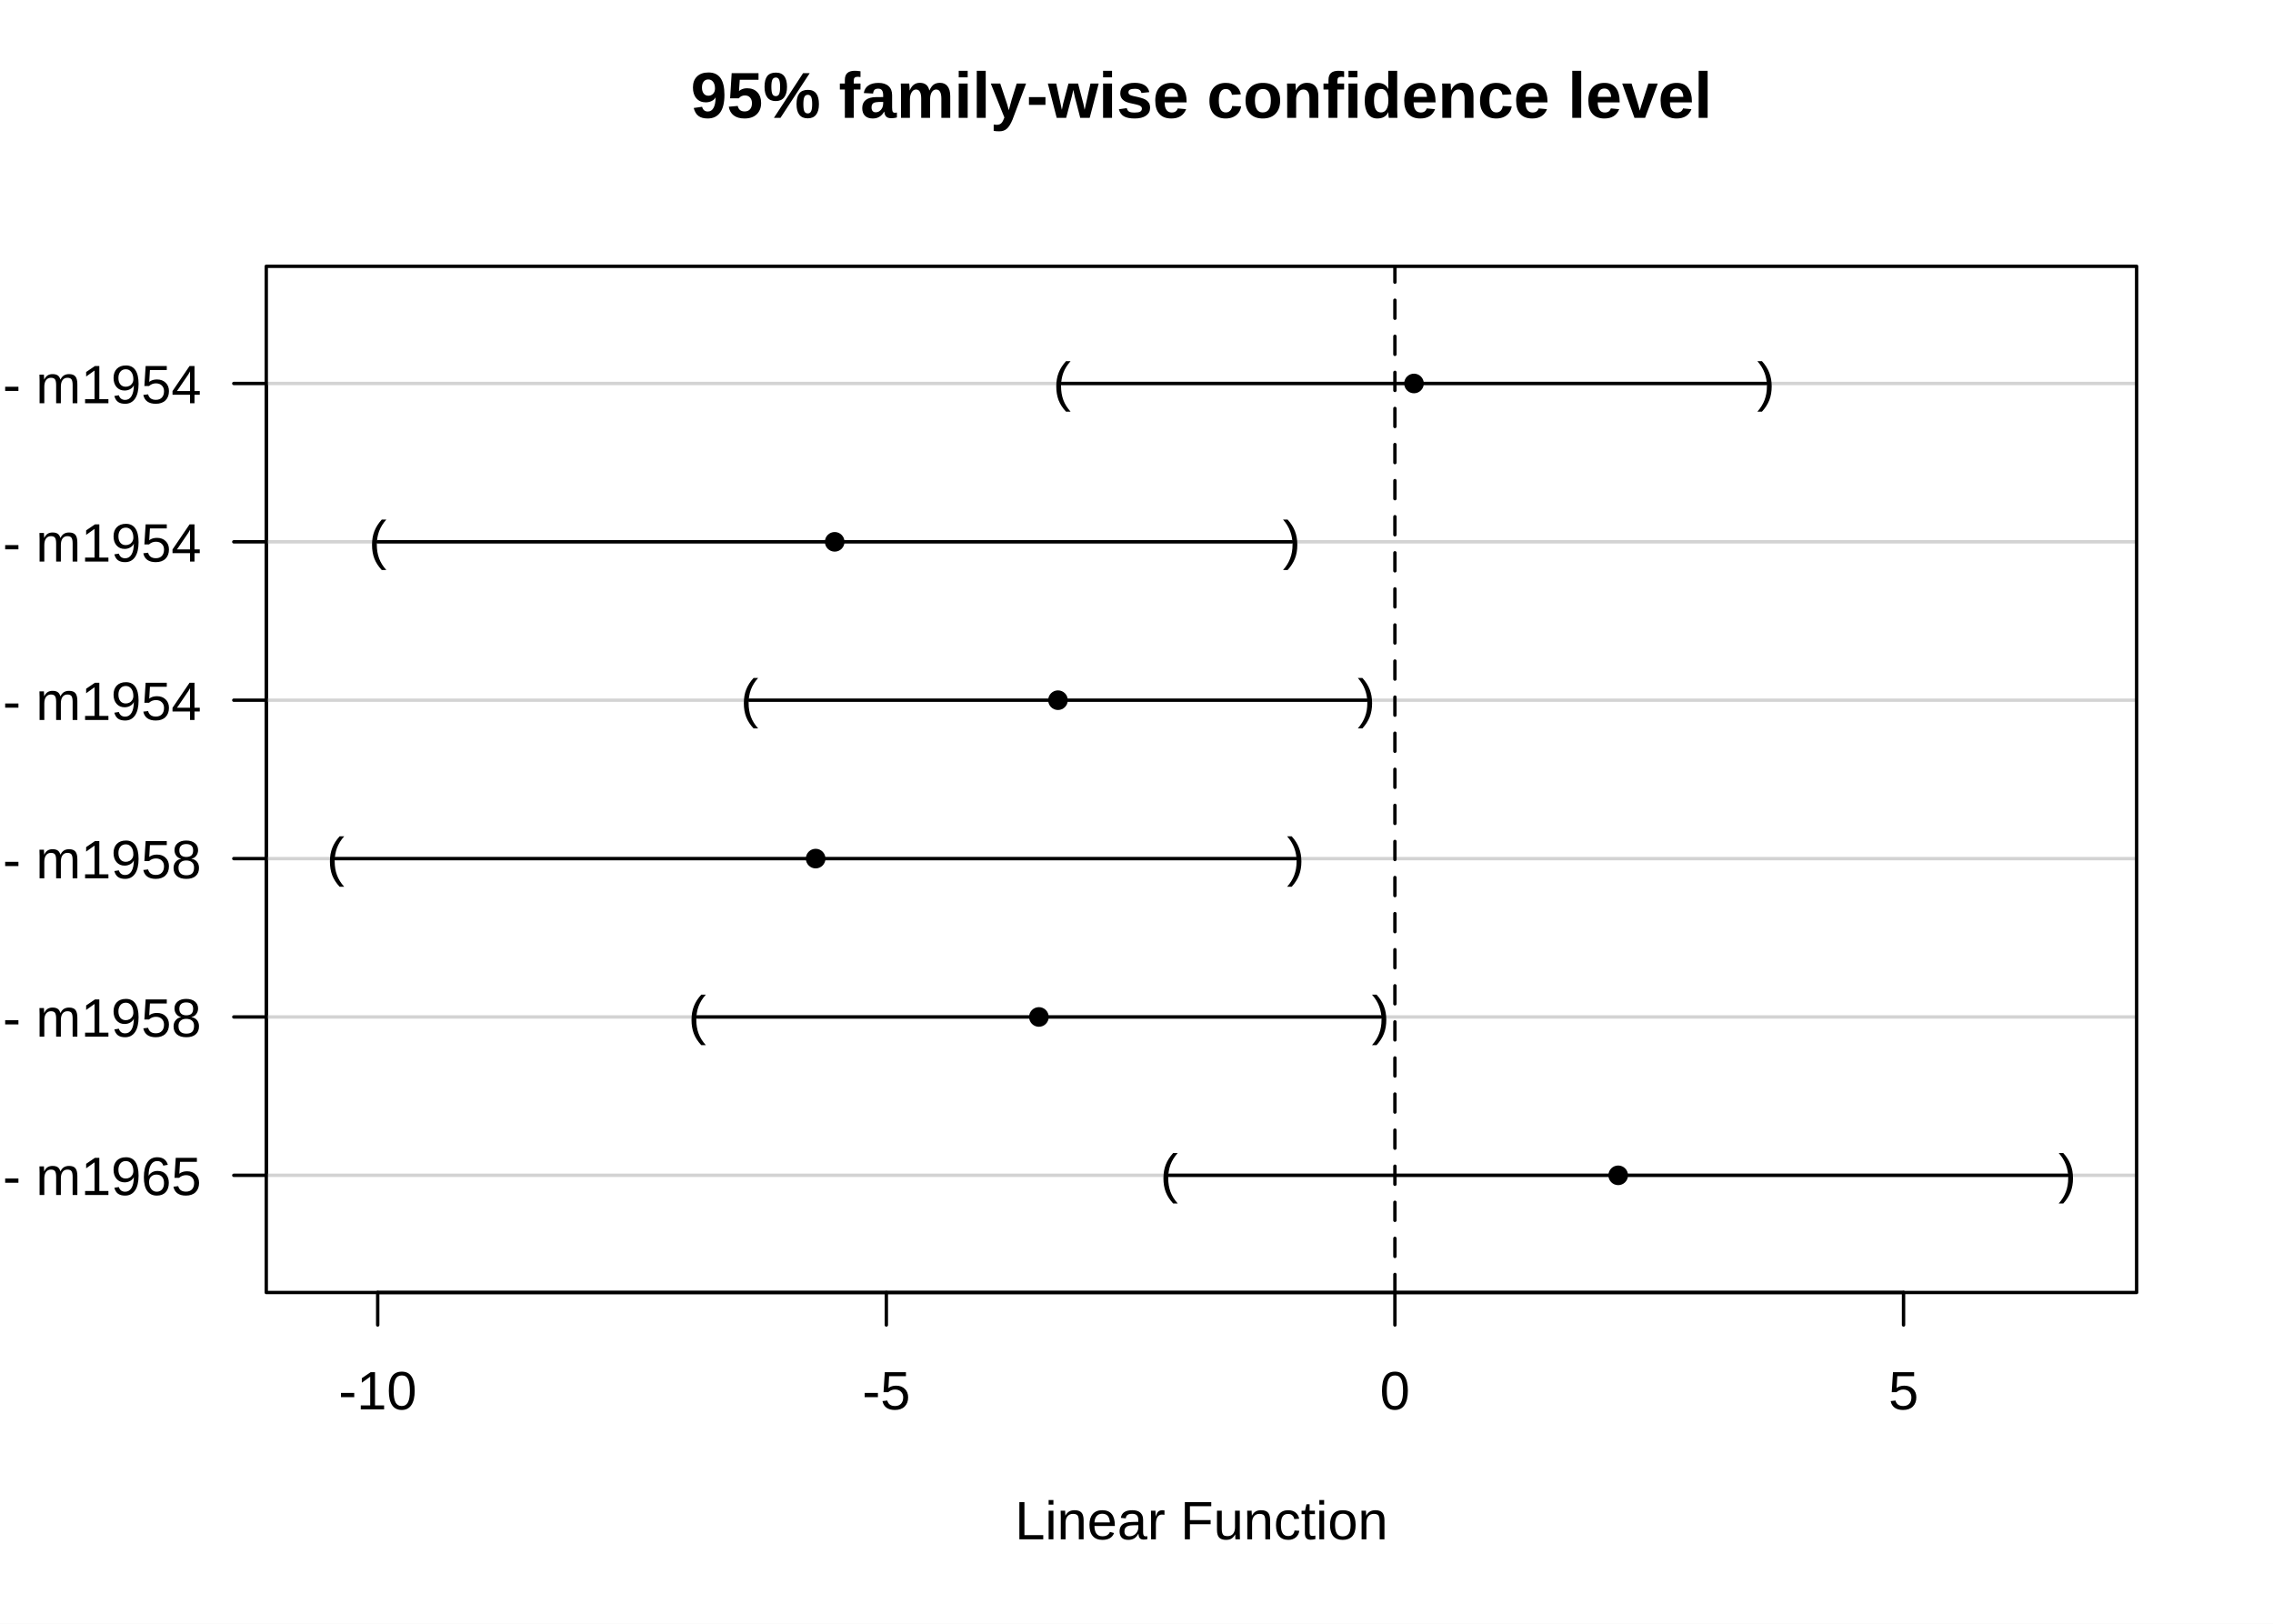
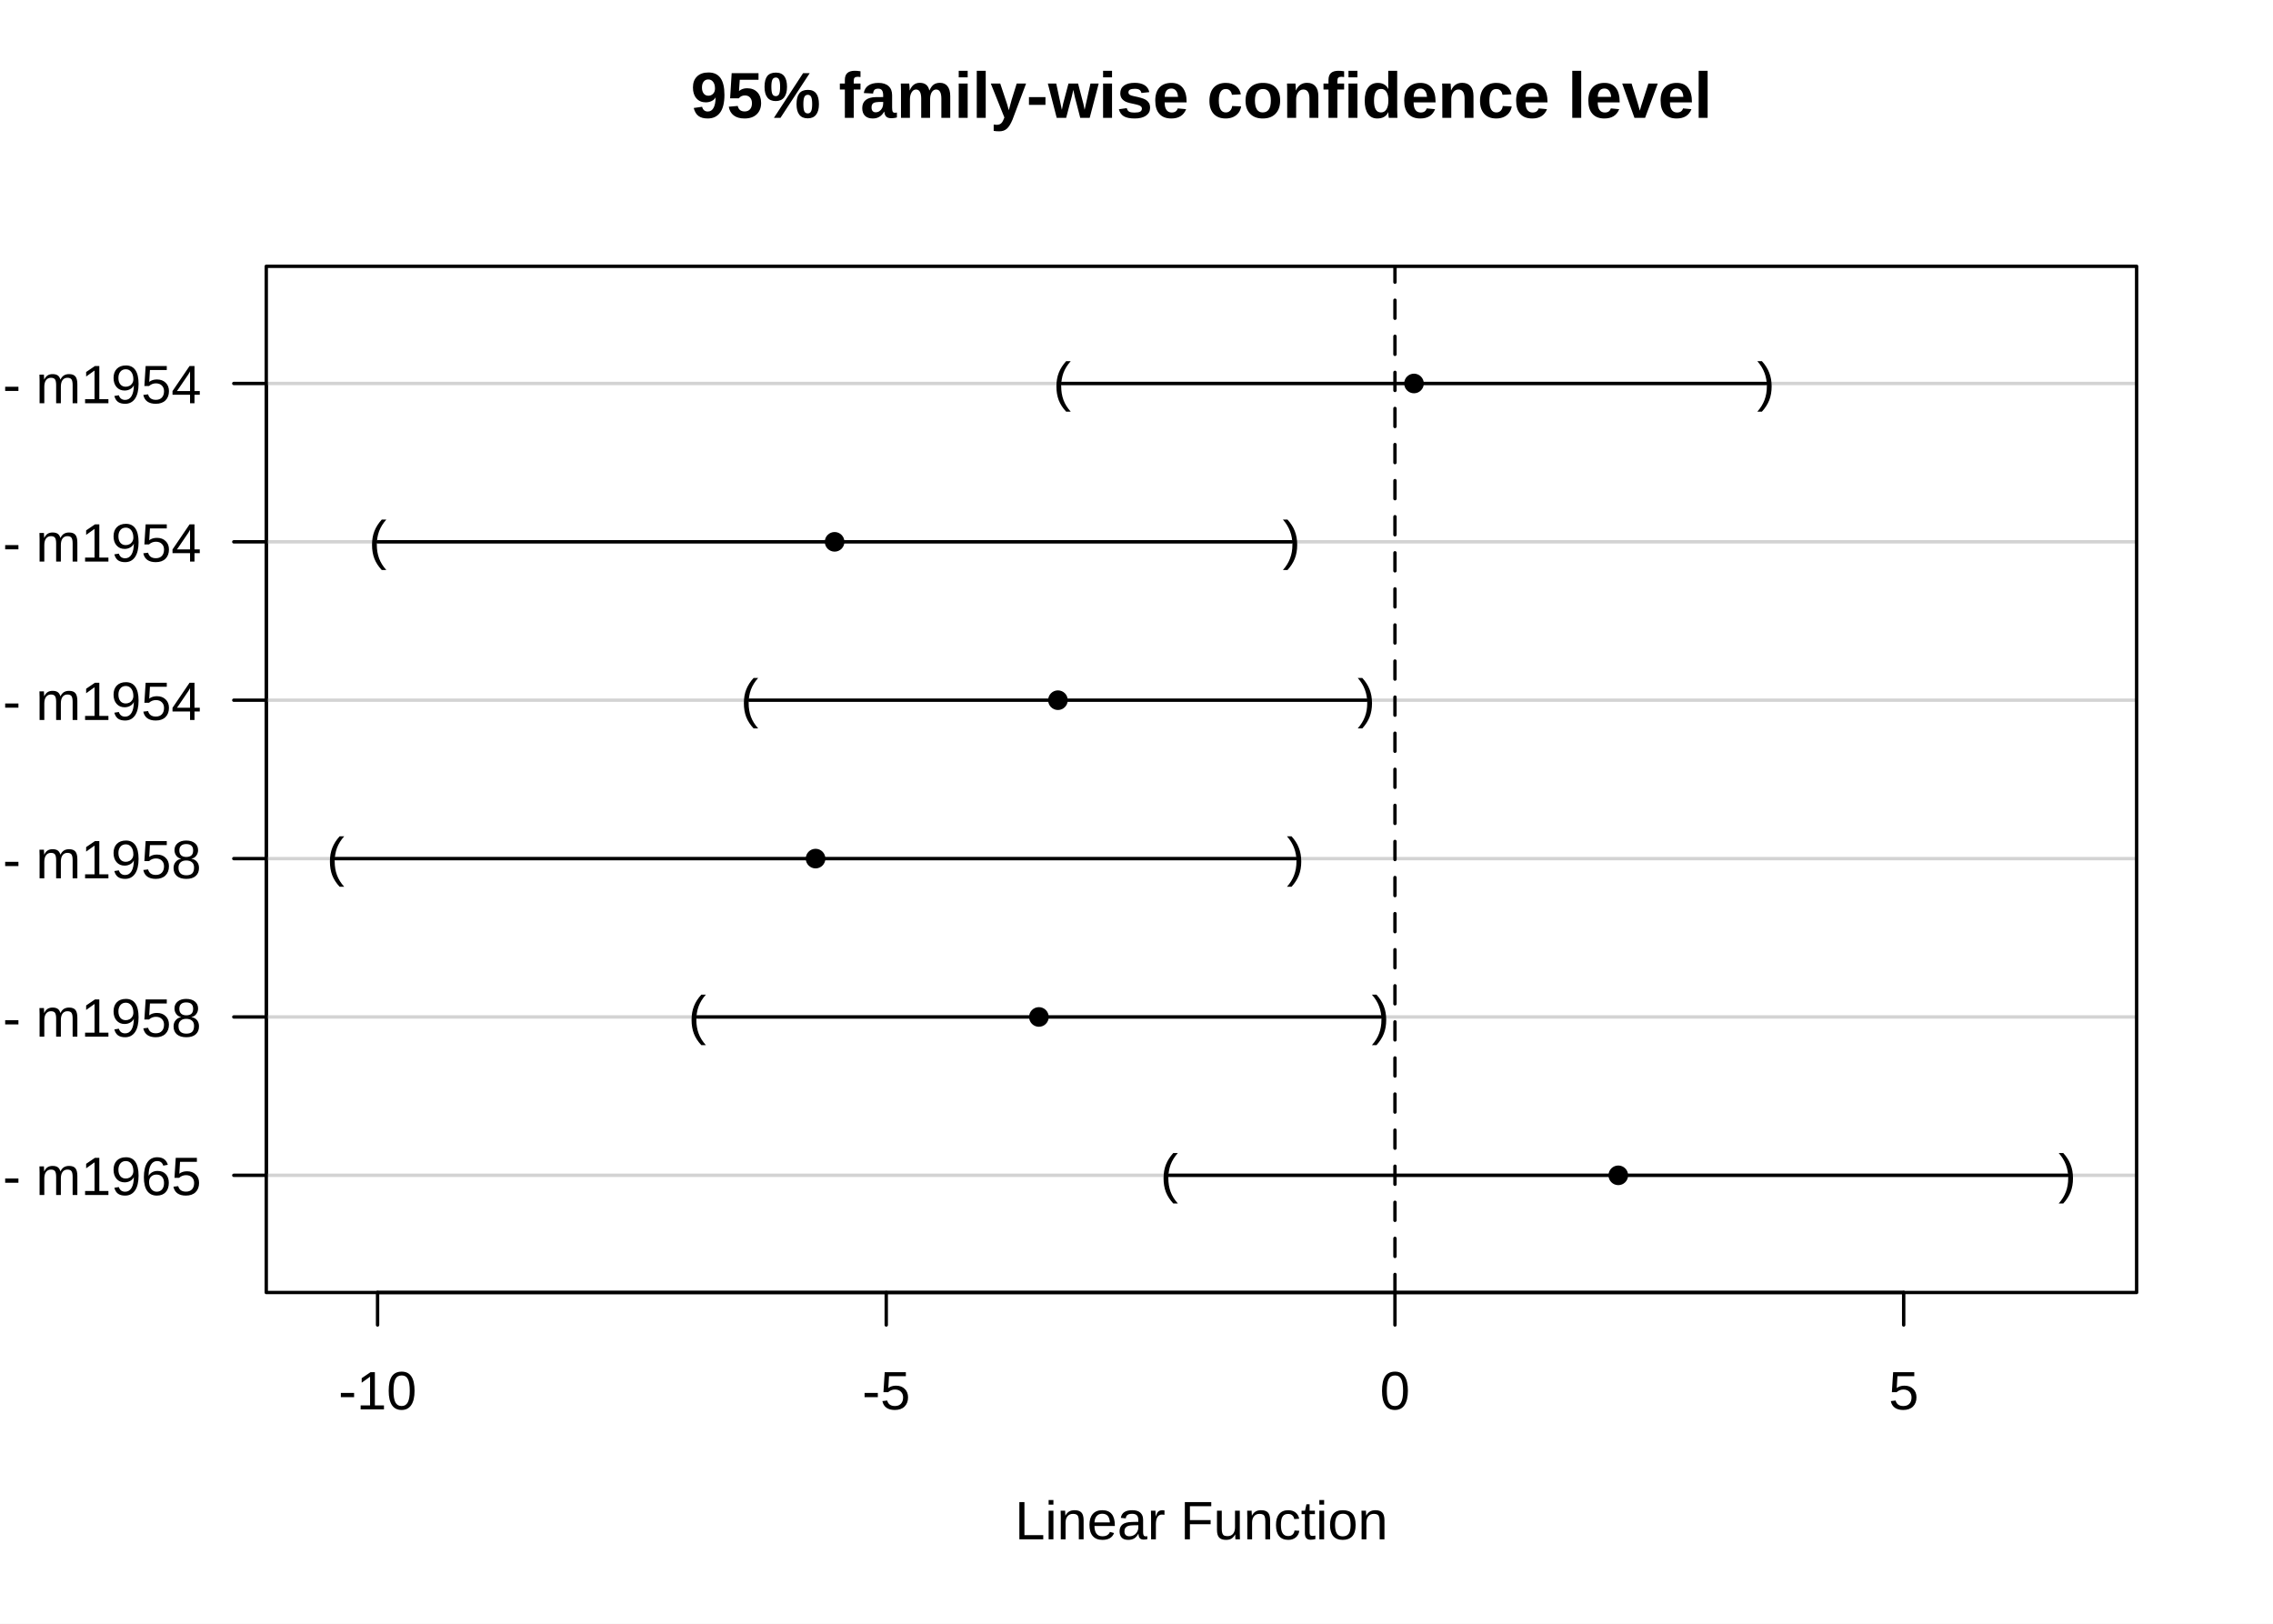
<svg xmlns="http://www.w3.org/2000/svg" class="svglite" width="504.00pt" height="360.00pt" viewBox="0 0 504.00 360.00">
  <defs>
    <style type="text/css">
    .svglite line, .svglite polyline, .svglite polygon, .svglite path, .svglite rect, .svglite circle {
      fill: none;
      stroke: #000000;
      stroke-linecap: round;
      stroke-linejoin: round;
      stroke-miterlimit: 10.00;
    }
  </style>
  </defs>
  <rect width="100%" height="100%" style="stroke: none; fill: #FFFFFF;" />
  <defs>
    <clipPath id="cpMC4wMHw1MDQuMDB8MC4wMHwzNjAuMDA=">
      <rect x="0.00" y="0.00" width="504.00" height="360.00" />
    </clipPath>
  </defs>
  <g clip-path="url(#cpMC4wMHw1MDQuMDB8MC4wMHwzNjAuMDA=)">
-     <line x1="83.75" y1="286.56" x2="422.08" y2="286.56" style="stroke-width: 0.75;" />
-     <line x1="83.75" y1="286.56" x2="83.75" y2="293.76" style="stroke-width: 0.75;" />
-     <line x1="196.53" y1="286.56" x2="196.53" y2="293.76" style="stroke-width: 0.75;" />
-     <line x1="309.30" y1="286.56" x2="309.30" y2="293.76" style="stroke-width: 0.75;" />
-     <line x1="422.08" y1="286.56" x2="422.08" y2="293.76" style="stroke-width: 0.75;" />
-     <text x="83.75" y="312.48" text-anchor="middle" style="font-size: 12.00px; font-family: Liberation Sans;" textLength="19.61px" lengthAdjust="spacingAndGlyphs">-10</text>
-     <text x="196.53" y="312.48" text-anchor="middle" style="font-size: 12.00px; font-family: Liberation Sans;" textLength="11.97px" lengthAdjust="spacingAndGlyphs">-5</text>
-     <text x="309.30" y="312.48" text-anchor="middle" style="font-size: 12.00px; font-family: Liberation Sans;" textLength="7.64px" lengthAdjust="spacingAndGlyphs">0</text>
-     <text x="422.08" y="312.48" text-anchor="middle" style="font-size: 12.00px; font-family: Liberation Sans;" textLength="7.64px" lengthAdjust="spacingAndGlyphs">5</text>
+     <line x1="83.72" y1="286.56" x2="422.11" y2="286.56" style="stroke-width: 0.75;" />
+     <line x1="83.72" y1="286.56" x2="83.72" y2="293.76" style="stroke-width: 0.75;" />
+     <line x1="196.51" y1="286.56" x2="196.51" y2="293.76" style="stroke-width: 0.75;" />
+     <line x1="309.31" y1="286.56" x2="309.31" y2="293.76" style="stroke-width: 0.75;" />
+     <line x1="422.11" y1="286.56" x2="422.11" y2="293.76" style="stroke-width: 0.75;" />
+     <text x="83.72" y="312.48" text-anchor="middle" style="font-size: 12.00px; font-family: Liberation Sans;" textLength="19.61px" lengthAdjust="spacingAndGlyphs">-10</text>
+     <text x="196.51" y="312.48" text-anchor="middle" style="font-size: 12.00px; font-family: Liberation Sans;" textLength="11.97px" lengthAdjust="spacingAndGlyphs">-5</text>
+     <text x="309.31" y="312.48" text-anchor="middle" style="font-size: 12.00px; font-family: Liberation Sans;" textLength="7.64px" lengthAdjust="spacingAndGlyphs">0</text>
+     <text x="422.11" y="312.48" text-anchor="middle" style="font-size: 12.00px; font-family: Liberation Sans;" textLength="7.64px" lengthAdjust="spacingAndGlyphs">5</text>
    <line x1="59.04" y1="260.58" x2="59.04" y2="85.02" style="stroke-width: 0.75;" />
    <line x1="59.04" y1="260.58" x2="51.84" y2="260.58" style="stroke-width: 0.75;" />
    <line x1="59.04" y1="225.47" x2="51.84" y2="225.47" style="stroke-width: 0.75;" />
    <line x1="59.04" y1="190.36" x2="51.84" y2="190.36" style="stroke-width: 0.75;" />
    <line x1="59.04" y1="155.24" x2="51.84" y2="155.24" style="stroke-width: 0.75;" />
    <line x1="59.04" y1="120.13" x2="51.84" y2="120.13" style="stroke-width: 0.75;" />
    <line x1="59.04" y1="85.02" x2="51.84" y2="85.02" style="stroke-width: 0.75;" />
    <text x="44.64" y="264.95" text-anchor="end" style="font-size: 12.00px; font-family: Liberation Sans;" textLength="96.47px" lengthAdjust="spacingAndGlyphs">m1966 - m1965</text>
    <text x="44.64" y="229.84" text-anchor="end" style="font-size: 12.00px; font-family: Liberation Sans;" textLength="96.47px" lengthAdjust="spacingAndGlyphs">m1966 - m1958</text>
    <text x="44.64" y="194.73" text-anchor="end" style="font-size: 12.00px; font-family: Liberation Sans;" textLength="96.47px" lengthAdjust="spacingAndGlyphs">m1965 - m1958</text>
    <text x="44.64" y="159.62" text-anchor="end" style="font-size: 12.00px; font-family: Liberation Sans;" textLength="96.47px" lengthAdjust="spacingAndGlyphs">m1966 - m1954</text>
    <text x="44.64" y="124.51" text-anchor="end" style="font-size: 12.00px; font-family: Liberation Sans;" textLength="96.47px" lengthAdjust="spacingAndGlyphs">m1965 - m1954</text>
    <text x="44.64" y="89.40" text-anchor="end" style="font-size: 12.00px; font-family: Liberation Sans;" textLength="96.47px" lengthAdjust="spacingAndGlyphs">m1958 - m1954</text>
  </g>
  <defs>
    <clipPath id="cpNTkuMDR8NDczLjc2fDU5LjA0fDI4Ni41Ng==">
      <rect x="59.04" y="59.04" width="414.72" height="227.52" />
    </clipPath>
  </defs>
  <g clip-path="url(#cpNTkuMDR8NDczLjc2fDU5LjA0fDI4Ni41Ng==)">
    <line x1="59.04" y1="85.02" x2="473.76" y2="85.02" style="stroke-width: 0.75; stroke: #D3D3D3;" />
    <line x1="59.04" y1="120.13" x2="473.76" y2="120.13" style="stroke-width: 0.75; stroke: #D3D3D3;" />
    <line x1="59.04" y1="155.24" x2="473.76" y2="155.24" style="stroke-width: 0.75; stroke: #D3D3D3;" />
    <line x1="59.04" y1="190.36" x2="473.76" y2="190.36" style="stroke-width: 0.75; stroke: #D3D3D3;" />
    <line x1="59.04" y1="225.47" x2="473.76" y2="225.47" style="stroke-width: 0.75; stroke: #D3D3D3;" />
    <line x1="59.04" y1="260.58" x2="473.76" y2="260.58" style="stroke-width: 0.75; stroke: #D3D3D3;" />
-     <line x1="309.30" y1="286.56" x2="309.30" y2="59.04" style="stroke-width: 0.75; stroke-dasharray: 4.00,4.00;" />
-     <line x1="235.46" y1="85.02" x2="391.59" y2="85.02" style="stroke-width: 0.75;" />
-     <line x1="83.74" y1="120.13" x2="286.41" y2="120.13" style="stroke-width: 0.75;" />
-     <line x1="166.18" y1="155.24" x2="302.99" y2="155.24" style="stroke-width: 0.75;" />
-     <line x1="74.40" y1="190.36" x2="287.31" y2="190.36" style="stroke-width: 0.75;" />
-     <line x1="154.58" y1="225.47" x2="306.14" y2="225.47" style="stroke-width: 0.75;" />
-     <line x1="259.22" y1="260.58" x2="458.40" y2="260.58" style="stroke-width: 0.75;" />
-     <text x="235.46" y="88.78" text-anchor="middle" style="font-size: 12.00px; font-family: Liberation Sans;" textLength="4.68px" lengthAdjust="spacingAndGlyphs">(</text>
+     <line x1="309.31" y1="286.56" x2="309.31" y2="59.04" style="stroke-width: 0.75; stroke-dasharray: 4.00,4.00;" />
+     <line x1="235.49" y1="85.02" x2="391.58" y2="85.02" style="stroke-width: 0.75;" />
+     <line x1="83.74" y1="120.13" x2="286.38" y2="120.13" style="stroke-width: 0.75;" />
+     <line x1="166.19" y1="155.24" x2="302.97" y2="155.24" style="stroke-width: 0.75;" />
+     <line x1="74.40" y1="190.36" x2="287.28" y2="190.36" style="stroke-width: 0.75;" />
+     <line x1="154.59" y1="225.47" x2="306.12" y2="225.47" style="stroke-width: 0.75;" />
+     <line x1="259.25" y1="260.58" x2="458.40" y2="260.58" style="stroke-width: 0.75;" />
+     <text x="235.49" y="88.78" text-anchor="middle" style="font-size: 12.00px; font-family: Liberation Sans;" textLength="4.68px" lengthAdjust="spacingAndGlyphs">(</text>
    <text x="83.74" y="123.90" text-anchor="middle" style="font-size: 12.00px; font-family: Liberation Sans;" textLength="4.68px" lengthAdjust="spacingAndGlyphs">(</text>
-     <text x="166.18" y="159.01" text-anchor="middle" style="font-size: 12.00px; font-family: Liberation Sans;" textLength="4.68px" lengthAdjust="spacingAndGlyphs">(</text>
+     <text x="166.19" y="159.01" text-anchor="middle" style="font-size: 12.00px; font-family: Liberation Sans;" textLength="4.68px" lengthAdjust="spacingAndGlyphs">(</text>
    <text x="74.40" y="194.12" text-anchor="middle" style="font-size: 12.00px; font-family: Liberation Sans;" textLength="4.68px" lengthAdjust="spacingAndGlyphs">(</text>
-     <text x="154.58" y="229.23" text-anchor="middle" style="font-size: 12.00px; font-family: Liberation Sans;" textLength="4.68px" lengthAdjust="spacingAndGlyphs">(</text>
-     <text x="259.22" y="264.34" text-anchor="middle" style="font-size: 12.00px; font-family: Liberation Sans;" textLength="4.68px" lengthAdjust="spacingAndGlyphs">(</text>
-     <text x="391.59" y="88.78" text-anchor="middle" style="font-size: 12.00px; font-family: Liberation Sans;" textLength="4.68px" lengthAdjust="spacingAndGlyphs">)</text>
-     <text x="286.41" y="123.90" text-anchor="middle" style="font-size: 12.00px; font-family: Liberation Sans;" textLength="4.68px" lengthAdjust="spacingAndGlyphs">)</text>
-     <text x="302.99" y="159.01" text-anchor="middle" style="font-size: 12.00px; font-family: Liberation Sans;" textLength="4.68px" lengthAdjust="spacingAndGlyphs">)</text>
-     <text x="287.31" y="194.12" text-anchor="middle" style="font-size: 12.00px; font-family: Liberation Sans;" textLength="4.68px" lengthAdjust="spacingAndGlyphs">)</text>
-     <text x="306.14" y="229.23" text-anchor="middle" style="font-size: 12.00px; font-family: Liberation Sans;" textLength="4.68px" lengthAdjust="spacingAndGlyphs">)</text>
+     <text x="154.59" y="229.23" text-anchor="middle" style="font-size: 12.00px; font-family: Liberation Sans;" textLength="4.68px" lengthAdjust="spacingAndGlyphs">(</text>
+     <text x="259.25" y="264.34" text-anchor="middle" style="font-size: 12.00px; font-family: Liberation Sans;" textLength="4.68px" lengthAdjust="spacingAndGlyphs">(</text>
+     <text x="391.58" y="88.78" text-anchor="middle" style="font-size: 12.00px; font-family: Liberation Sans;" textLength="4.68px" lengthAdjust="spacingAndGlyphs">)</text>
+     <text x="286.38" y="123.90" text-anchor="middle" style="font-size: 12.00px; font-family: Liberation Sans;" textLength="4.68px" lengthAdjust="spacingAndGlyphs">)</text>
+     <text x="302.97" y="159.01" text-anchor="middle" style="font-size: 12.00px; font-family: Liberation Sans;" textLength="4.68px" lengthAdjust="spacingAndGlyphs">)</text>
+     <text x="287.28" y="194.12" text-anchor="middle" style="font-size: 12.00px; font-family: Liberation Sans;" textLength="4.68px" lengthAdjust="spacingAndGlyphs">)</text>
+     <text x="306.12" y="229.23" text-anchor="middle" style="font-size: 12.00px; font-family: Liberation Sans;" textLength="4.68px" lengthAdjust="spacingAndGlyphs">)</text>
    <text x="458.40" y="264.34" text-anchor="middle" style="font-size: 12.00px; font-family: Liberation Sans;" textLength="4.68px" lengthAdjust="spacingAndGlyphs">)</text>
    <circle cx="313.53" cy="85.02" r="1.80" style="stroke-width: 0.75; fill: #000000;" />
-     <circle cx="185.08" cy="120.13" r="1.80" style="stroke-width: 0.75; fill: #000000;" />
-     <circle cx="234.59" cy="155.24" r="1.80" style="stroke-width: 0.75; fill: #000000;" />
-     <circle cx="180.86" cy="190.36" r="1.80" style="stroke-width: 0.75; fill: #000000;" />
+     <circle cx="185.06" cy="120.13" r="1.80" style="stroke-width: 0.75; fill: #000000;" />
+     <circle cx="234.58" cy="155.24" r="1.80" style="stroke-width: 0.75; fill: #000000;" />
+     <circle cx="180.84" cy="190.36" r="1.80" style="stroke-width: 0.75; fill: #000000;" />
    <circle cx="230.36" cy="225.47" r="1.80" style="stroke-width: 0.75; fill: #000000;" />
-     <circle cx="358.81" cy="260.58" r="1.80" style="stroke-width: 0.75; fill: #000000;" />
+     <circle cx="358.83" cy="260.58" r="1.80" style="stroke-width: 0.75; fill: #000000;" />
  </g>
  <g clip-path="url(#cpMC4wMHw1MDQuMDB8MC4wMHwzNjAuMDA=)">
    <text x="266.40" y="26.13" text-anchor="middle" style="font-size: 14.40px; font-weight: bold; font-family: Liberation Sans;" textLength="269.48px" lengthAdjust="spacingAndGlyphs">95% family-wise confidence level</text>
    <text x="266.40" y="43.41" text-anchor="middle" style="font-size: 14.40px; font-weight: bold; font-family: Liberation Sans;" textLength="0.00px" lengthAdjust="spacingAndGlyphs" />
    <text x="266.40" y="341.28" text-anchor="middle" style="font-size: 12.00px; font-family: Liberation Sans;" textLength="92.20px" lengthAdjust="spacingAndGlyphs">Linear Function</text>
    <polygon points="59.04,286.56 473.76,286.56 473.76,59.04 59.04,59.04 " style="stroke-width: 0.75; fill: none;" />
  </g>
</svg>
